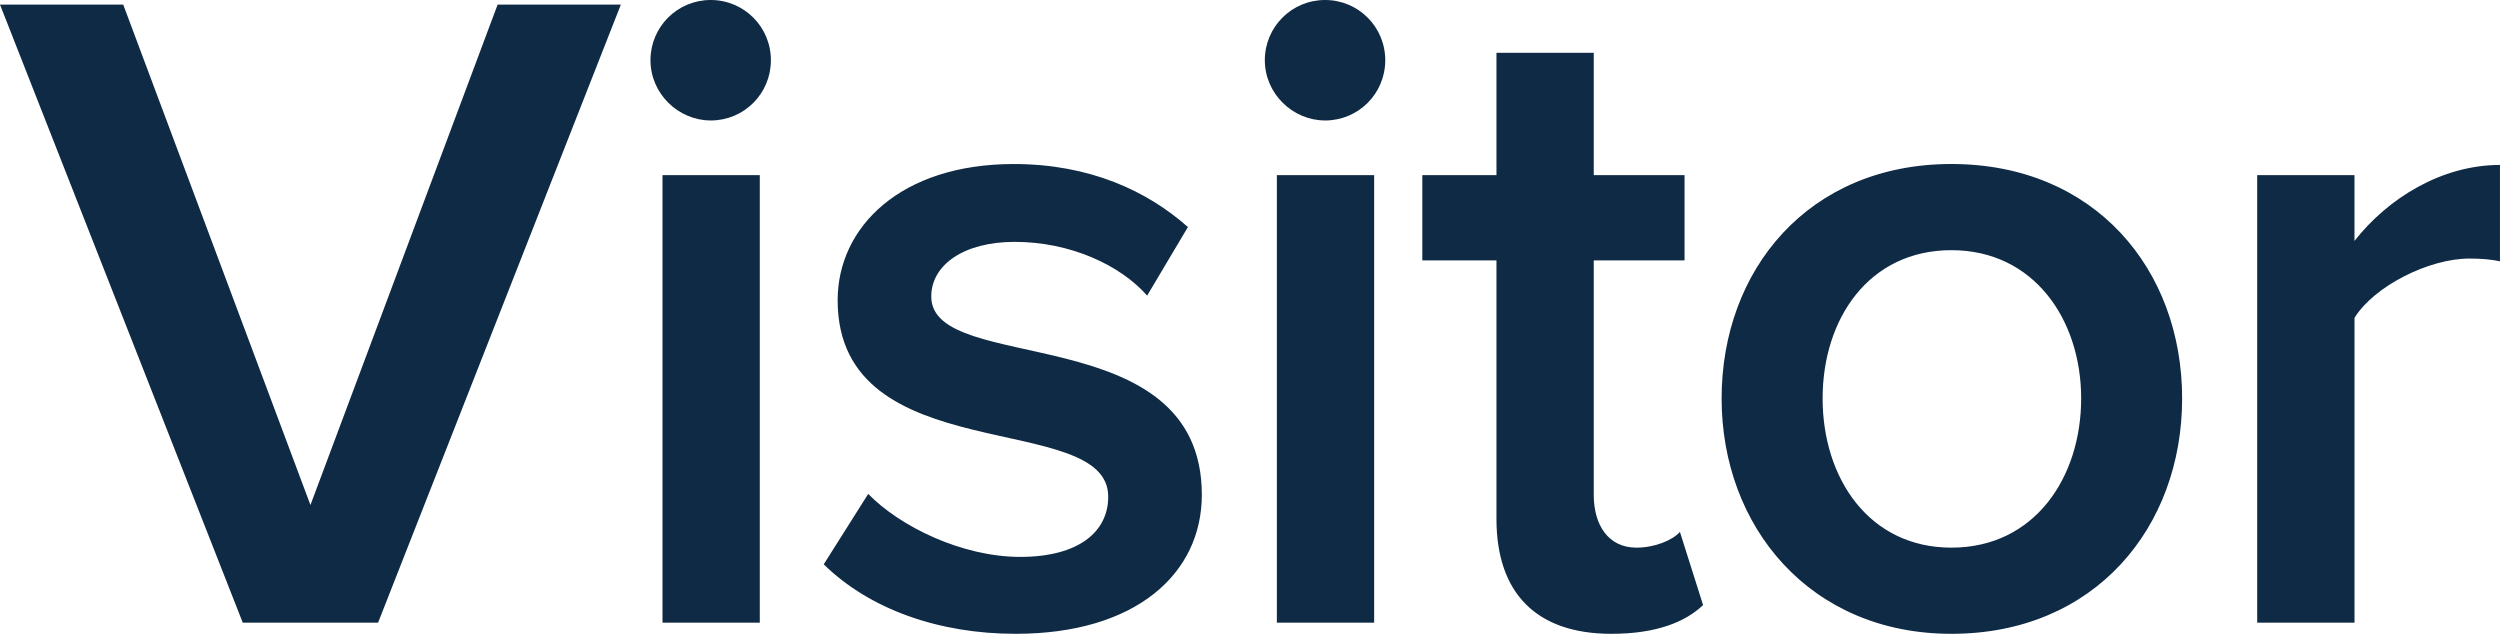
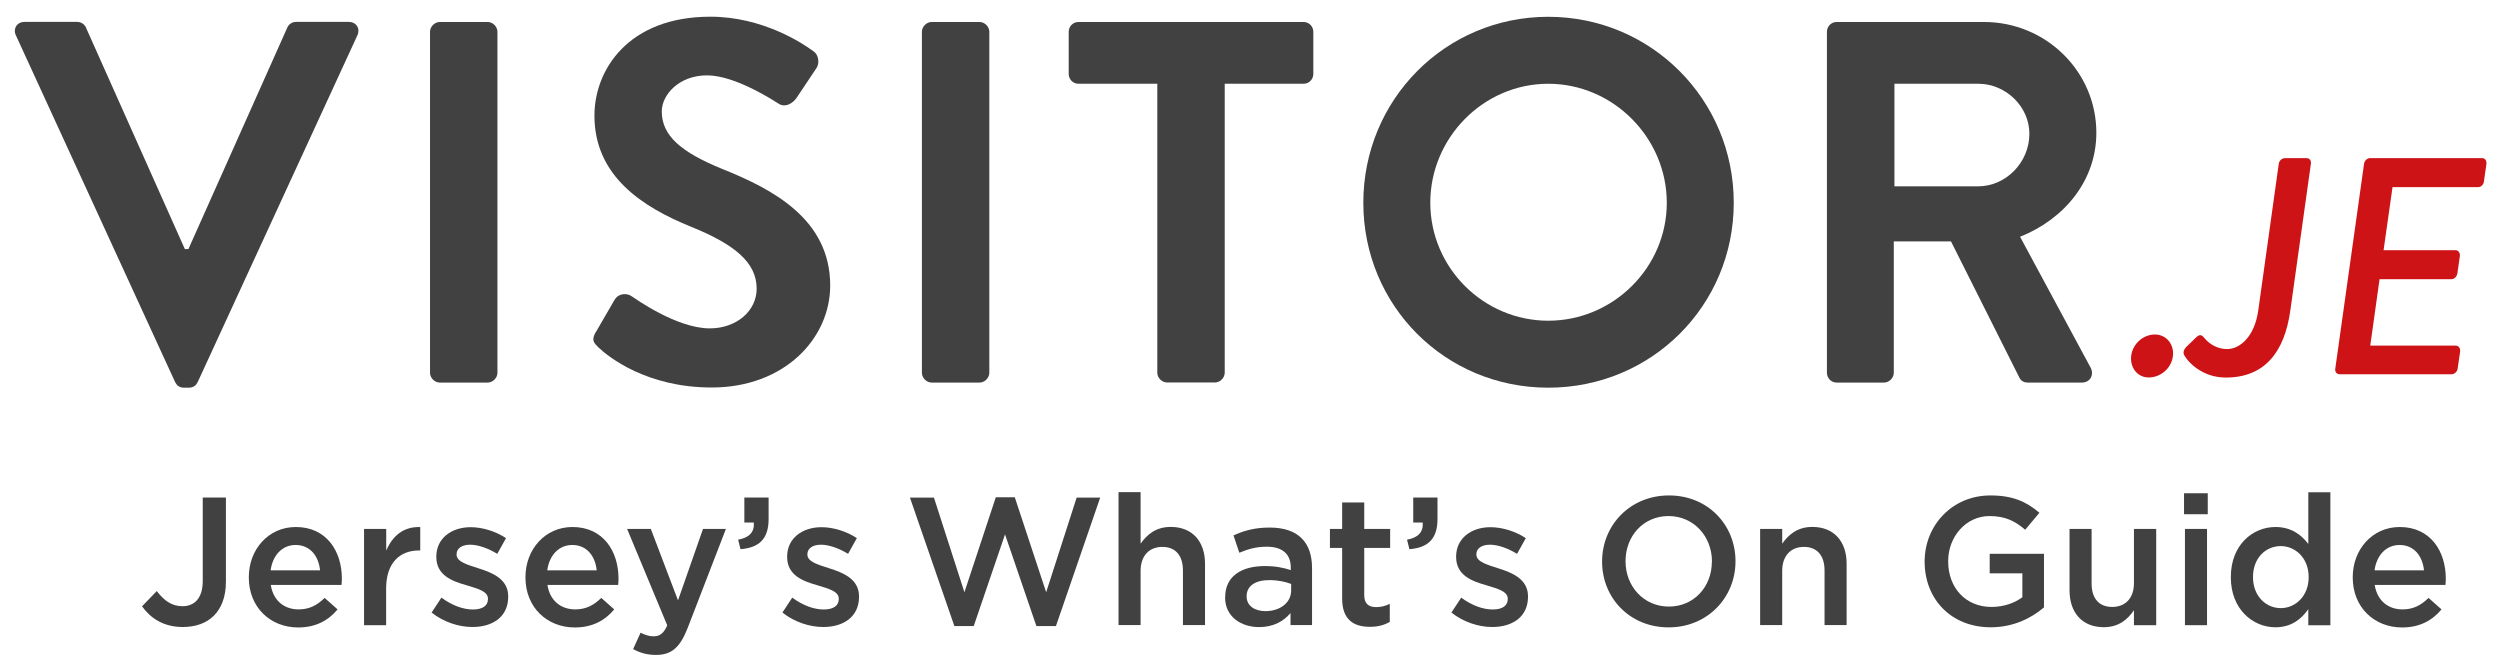
- <svg xmlns="http://www.w3.org/2000/svg" id="Layer_2" data-name="Layer 2" viewBox="0 0 848 214.99">
+ <svg xmlns="http://www.w3.org/2000/svg" viewBox="4 22 274 73">
  <defs>
-     <style>      .cls-1 {        fill: #0f2a44;      }    </style>
+     <style>
+       .cls-1 {
+         fill: #414141;
+       }
+ 
+       .cls-2 {
+         fill: #cd1316;
+       }
+     </style>
  </defs>
-   <g id="Layer_1-2" data-name="Layer 1">
-     <path class="cls-1" d="m798.65,211.22v-103.41c6.6-10.68,25.15-20.11,38.97-20.11,4.09,0,7.54.31,10.37.94v-32.69c-19.8,0-38.03,11.32-49.35,25.77v-22.32h-33v151.81h33Zm-136.73-25.46c-27.97,0-43.69-23.57-43.69-50.61s15.71-50.29,43.69-50.29,44.01,23.57,44.01,50.29-15.72,50.61-44.01,50.61m0,29.23c48.72,0,78.26-36.15,78.26-79.84s-29.54-79.52-78.26-79.52-77.95,36.15-77.95,79.52,29.86,79.84,77.95,79.84m-115.35,0c15.4,0,25.14-4.08,31.12-9.74l-7.86-24.83c-2.51,2.83-8.49,5.34-14.77,5.34-9.43,0-14.46-7.54-14.46-17.92v-79.52h30.8v-28.92h-30.8V17.92h-33v41.49h-25.15v28.92h25.15v87.69c0,25.14,13.51,38.97,38.97,38.97m-80.46-155.58h-33v151.81h33V59.4Zm-16.66-18.54c11.31,0,20.43-9.11,20.43-20.43S460.77,0,449.46,0s-20.43,9.11-20.43,20.43,9.43,20.43,20.43,20.43m-104.98,174.13c40.86,0,63.18-20.43,63.18-47.15,0-60.35-91.78-40.23-91.78-67.26,0-10.69,11-18.54,28.29-18.54,18.86,0,35.83,7.86,44.94,18.23l13.83-23.26c-13.83-12.26-33.32-21.37-59.09-21.37-38.35,0-59.72,21.37-59.72,46.2,0,58.15,91.78,36.77,91.78,66.63,0,11.94-10.06,20.43-29.86,20.43s-40.86-10.37-51.55-21.37l-15.09,23.89c15.72,15.4,39.29,23.57,65.06,23.57m-86.75-155.58h-33v151.81h33V59.4Zm-16.66-18.54c11.32,0,20.43-9.11,20.43-20.43S252.39,0,241.07,0s-20.43,9.11-20.43,20.43,9.43,20.43,20.43,20.43m-112.83,170.36L210.59,1.57h-41.8l-63.49,169.73L41.8,1.57H0l82.35,209.65h45.89Z" />
+   <g>
+     <path class="cls-1" d="M19.56,88.46l1.62-1.68c.82,1.06,1.64,1.66,2.82,1.66,1.32,0,2.22-.88,2.22-2.76v-9.15h2.54v9.23c0,1.66-.5,2.9-1.32,3.72-.82.82-2,1.24-3.4,1.24-2.16,0-3.56-1-4.47-2.26Z" />
+     <path class="cls-1" d="M31.27,85.29v-.04c0-3.02,2.14-5.49,5.15-5.49,3.36,0,5.05,2.64,5.05,5.67,0,.22-.02.44-.04.68h-7.75c.26,1.72,1.48,2.68,3.04,2.68,1.18,0,2.02-.44,2.86-1.26l1.42,1.26c-1,1.2-2.38,1.98-4.32,1.98-3.06,0-5.41-2.22-5.41-5.47ZM39.08,84.51c-.16-1.56-1.08-2.78-2.68-2.78-1.48,0-2.52,1.14-2.74,2.78h5.41Z" />
+     <path class="cls-1" d="M43.91,79.97h2.42v2.38c.66-1.58,1.88-2.66,3.73-2.58v2.56h-.14c-2.12,0-3.6,1.38-3.6,4.17v4.02h-2.42v-10.55Z" />
+     <path class="cls-1" d="M51.3,89.14l1.08-1.64c1.16.86,2.38,1.3,3.46,1.3s1.64-.44,1.64-1.14v-.04c0-.82-1.12-1.1-2.36-1.48-1.56-.44-3.3-1.08-3.3-3.1v-.04c0-2,1.66-3.22,3.76-3.22,1.32,0,2.76.46,3.88,1.2l-.96,1.72c-1.02-.62-2.1-1-2.98-1-.94,0-1.48.44-1.48,1.04v.04c0,.78,1.14,1.1,2.38,1.5,1.54.48,3.28,1.18,3.28,3.08v.04c0,2.22-1.72,3.32-3.92,3.32-1.5,0-3.16-.54-4.47-1.58Z" />
+     <path class="cls-1" d="M61.59,85.29v-.04c0-3.02,2.14-5.49,5.15-5.49,3.36,0,5.05,2.64,5.05,5.67,0,.22-.02.44-.04.68h-7.75c.26,1.72,1.48,2.68,3.04,2.68,1.18,0,2.02-.44,2.86-1.26l1.42,1.26c-1,1.2-2.38,1.98-4.32,1.98-3.06,0-5.41-2.22-5.41-5.47ZM69.4,84.51c-.16-1.56-1.08-2.78-2.68-2.78-1.48,0-2.52,1.14-2.74,2.78h5.41Z" />
+     <path class="cls-1" d="M81.04,79.97h2.52l-4.19,10.85c-.84,2.16-1.78,2.96-3.48,2.96-1,0-1.76-.24-2.5-.64l.82-1.8c.44.24.92.4,1.42.4.68,0,1.1-.3,1.5-1.2l-4.4-10.57h2.6l2.98,7.83,2.74-7.83Z" />
+     <path class="cls-1" d="M84.9,81.15c1.22-.22,1.8-.84,1.72-1.88h-1.04v-2.74h2.66v2.34c0,2.22-1.06,3.16-3.08,3.32l-.26-1.04Z" />
+     <path class="cls-1" d="M89.75,89.14l1.08-1.64c1.16.86,2.38,1.3,3.46,1.3s1.64-.44,1.64-1.14v-.04c0-.82-1.12-1.1-2.36-1.48-1.56-.44-3.3-1.08-3.3-3.1v-.04c0-2,1.66-3.22,3.76-3.22,1.32,0,2.76.46,3.88,1.2l-.96,1.72c-1.02-.62-2.1-1-2.98-1-.94,0-1.48.44-1.48,1.04v.04c0,.78,1.14,1.1,2.38,1.5,1.54.48,3.28,1.18,3.28,3.08v.04c0,2.22-1.72,3.32-3.92,3.32-1.5,0-3.16-.54-4.47-1.58Z" />
+     <path class="cls-1" d="M103.7,76.54h2.66l3.34,10.37,3.44-10.41h2.08l3.44,10.41,3.34-10.37h2.58l-4.85,14.08h-2.14l-3.44-10.05-3.43,10.05h-2.12l-4.87-14.08Z" />
+     <path class="cls-1" d="M126.59,75.94h2.42v5.65c.68-.98,1.66-1.84,3.3-1.84,2.38,0,3.76,1.6,3.76,4.03v6.73h-2.42v-5.99c0-1.64-.82-2.58-2.26-2.58s-2.38.98-2.38,2.62v5.95h-2.42v-14.58Z" />
+     <path class="cls-1" d="M138.28,87.48v-.04c0-2.28,1.78-3.4,4.35-3.4,1.18,0,2.02.18,2.84.44v-.26c0-1.5-.92-2.3-2.62-2.3-1.18,0-2.06.26-3.02.66l-.64-1.9c1.16-.52,2.3-.86,3.97-.86,1.58,0,2.76.42,3.5,1.18.78.76,1.14,1.88,1.14,3.26v6.25h-2.36v-1.32c-.72.86-1.82,1.54-3.44,1.54-1.98,0-3.73-1.14-3.73-3.25ZM145.51,86.72v-.72c-.62-.24-1.44-.42-2.4-.42-1.56,0-2.48.66-2.48,1.76v.04c0,1.02.9,1.6,2.06,1.6,1.6,0,2.82-.92,2.82-2.26Z" />
+     <path class="cls-1" d="M151.1,87.6v-5.55h-1.34v-2.08h1.34v-2.9h2.42v2.9h2.84v2.08h-2.84v5.17c0,.94.48,1.32,1.3,1.32.54,0,1.02-.12,1.5-.36v1.98c-.6.34-1.26.54-2.18.54-1.78,0-3.04-.78-3.04-3.1Z" />
+     <path class="cls-1" d="M158.21,81.15c1.22-.22,1.8-.84,1.72-1.88h-1.04v-2.74h2.66v2.34c0,2.22-1.06,3.16-3.08,3.32l-.26-1.04Z" />
+     <path class="cls-1" d="M163.07,89.14l1.08-1.64c1.16.86,2.38,1.3,3.46,1.3s1.64-.44,1.64-1.14v-.04c0-.82-1.12-1.1-2.36-1.48-1.56-.44-3.3-1.08-3.3-3.1v-.04c0-2,1.66-3.22,3.76-3.22,1.32,0,2.76.46,3.88,1.2l-.96,1.72c-1.02-.62-2.1-1-2.98-1-.94,0-1.48.44-1.48,1.04v.04c0,.78,1.14,1.1,2.38,1.5,1.54.48,3.28,1.18,3.28,3.08v.04c0,2.22-1.72,3.32-3.92,3.32-1.5,0-3.16-.54-4.47-1.58Z" />
+     <path class="cls-1" d="M179.59,83.57v-.04c0-3.94,3.04-7.23,7.33-7.23s7.29,3.26,7.29,7.19v.04c0,3.93-3.04,7.23-7.33,7.23s-7.29-3.26-7.29-7.19ZM191.63,83.57v-.04c0-2.72-1.98-4.97-4.76-4.97s-4.71,2.22-4.71,4.93v.04c0,2.72,1.98,4.95,4.75,4.95s4.71-2.2,4.71-4.91Z" />
+     <path class="cls-1" d="M196.91,79.97h2.42v1.62c.68-.98,1.66-1.84,3.3-1.84,2.38,0,3.76,1.6,3.76,4.03v6.73h-2.42v-5.99c0-1.64-.82-2.58-2.26-2.58s-2.38.98-2.38,2.62v5.95h-2.42v-10.55Z" />
+     <path class="cls-1" d="M214.94,83.57v-.04c0-3.92,3-7.23,7.21-7.23,2.44,0,3.94.68,5.37,1.9l-1.56,1.86c-1.08-.92-2.14-1.5-3.91-1.5-2.58,0-4.53,2.26-4.53,4.93v.04c0,2.88,1.9,4.99,4.75,4.99,1.32,0,2.52-.42,3.38-1.06v-2.62h-3.58v-2.14h5.95v5.87c-1.38,1.18-3.36,2.18-5.83,2.18-4.38,0-7.25-3.12-7.25-7.19Z" />
+     <path class="cls-1" d="M230.82,86.68v-6.71h2.42v5.99c0,1.64.82,2.56,2.26,2.56s2.38-.96,2.38-2.6v-5.95h2.44v10.55h-2.44v-1.64c-.68,1-1.66,1.86-3.3,1.86-2.38,0-3.76-1.6-3.76-4.05Z" />
+     <path class="cls-1" d="M243.37,76.06h2.6v2.3h-2.6v-2.3ZM243.47,79.97h2.42v10.55h-2.42v-10.55Z" />
+     <path class="cls-1" d="M248.5,85.27v-.04c0-3.49,2.38-5.47,4.89-5.47,1.74,0,2.84.86,3.6,1.86v-5.67h2.42v14.58h-2.42v-1.76c-.78,1.1-1.88,1.98-3.6,1.98-2.48,0-4.89-1.98-4.89-5.47ZM257.03,85.27v-.04c0-2.04-1.44-3.38-3.06-3.38s-3.04,1.28-3.04,3.38v.04c0,2.04,1.4,3.38,3.04,3.38s3.06-1.36,3.06-3.38Z" />
+     <path class="cls-1" d="M261.86,85.29v-.04c0-3.02,2.14-5.49,5.15-5.49,3.36,0,5.05,2.64,5.05,5.67,0,.22-.02.44-.04.68h-7.75c.26,1.72,1.48,2.68,3.04,2.68,1.18,0,2.02-.44,2.86-1.26l1.42,1.26c-1,1.2-2.38,1.98-4.32,1.98-3.06,0-5.41-2.22-5.41-5.47ZM269.67,84.51c-.16-1.56-1.08-2.78-2.68-2.78-1.48,0-2.52,1.14-2.74,2.78h5.41Z" />
+   </g>
+   <g>
+     <path class="cls-1" d="M5.74,25.87c-.34-.73.11-1.47.96-1.47h5.76c.51,0,.85.34.96.62l10.84,24.28h.39l10.84-24.28c.11-.28.45-.62.96-.62h5.76c.85,0,1.3.73.96,1.47l-17.5,38c-.17.34-.45.62-.96.62h-.56c-.51,0-.79-.28-.96-.62L5.74,25.87Z" />
+     <path class="cls-1" d="M51.13,25.48c0-.56.51-1.07,1.07-1.07h5.25c.56,0,1.07.51,1.07,1.07v37.38c0,.56-.51,1.07-1.07,1.07h-5.25c-.56,0-1.07-.51-1.07-1.07V25.48Z" />
+     <path class="cls-1" d="M69.31,58.39l2.03-3.5c.45-.79,1.41-.79,1.92-.4.28.17,4.86,3.5,8.53,3.5,2.94,0,5.14-1.92,5.14-4.35,0-2.88-2.43-4.86-7.17-6.78-5.31-2.15-10.61-5.53-10.61-12.19,0-5.03,3.73-10.84,12.7-10.84,5.76,0,10.16,2.94,11.29,3.78.56.34.73,1.3.34,1.86l-2.15,3.22c-.45.68-1.3,1.13-1.98.68-.45-.28-4.74-3.11-7.85-3.11s-4.97,2.15-4.97,3.95c0,2.65,2.09,4.46,6.66,6.32,5.48,2.2,11.8,5.48,11.8,12.76,0,5.82-5.03,11.18-12.99,11.18-7.11,0-11.29-3.33-12.42-4.4-.51-.51-.79-.79-.28-1.69Z" />
+     <path class="cls-1" d="M105.04,25.48c0-.56.51-1.07,1.07-1.07h5.25c.56,0,1.07.51,1.07,1.07v37.38c0,.56-.51,1.07-1.07,1.07h-5.25c-.56,0-1.07-.51-1.07-1.07V25.48Z" />
+     <path class="cls-1" d="M130.84,31.18h-8.64c-.62,0-1.07-.51-1.07-1.07v-4.63c0-.56.45-1.07,1.07-1.07h24.67c.62,0,1.07.51,1.07,1.07v4.63c0,.56-.45,1.07-1.07,1.07h-8.64v31.67c0,.56-.51,1.07-1.07,1.07h-5.25c-.56,0-1.07-.51-1.07-1.07v-31.67Z" />
+     <path class="cls-1" d="M173.69,23.84c11.29,0,20.33,9.09,20.33,20.38s-9.03,20.27-20.33,20.27-20.27-8.98-20.27-20.27,8.98-20.38,20.27-20.38ZM173.69,57.15c7.11,0,12.99-5.82,12.99-12.93s-5.87-13.04-12.99-13.04-12.93,5.93-12.93,13.04,5.82,12.93,12.93,12.93Z" />
+     <path class="cls-1" d="M204.23,25.48c0-.56.45-1.07,1.07-1.07h16.15c6.78,0,12.31,5.42,12.31,12.14,0,5.19-3.44,9.43-8.36,11.4l7.73,14.34c.4.73,0,1.64-.96,1.64h-5.93c-.51,0-.79-.28-.9-.51l-7.51-14.96h-6.27v14.4c0,.56-.51,1.07-1.07,1.07h-5.19c-.62,0-1.07-.51-1.07-1.07V25.48ZM220.83,42.42c2.99,0,5.59-2.6,5.59-5.76,0-2.99-2.6-5.48-5.59-5.48h-9.2v11.24h9.2Z" />
+   </g>
+   <g>
+     <path class="cls-2" d="M240.17,58.66c1.15,0,2,.91,2,2.07,0,1.46-1.25,2.64-2.68,2.64-1.12,0-1.93-.91-1.93-2.07,0-1.46,1.25-2.64,2.61-2.64Z" />
+     <path class="cls-2" d="M243.59,60.05l1.08-1.05c.44-.44.68-.27.95.07.41.51,1.29,1.19,2.47,1.19,1.35,0,3.01-1.29,3.42-4.27l2.24-16.02c.03-.34.34-.64.68-.64h2.37c.34,0,.54.3.47.64l-2.24,15.99c-.64,4.71-2.88,7.42-7.08,7.42-2.64,0-4.2-1.76-4.57-2.47-.14-.27-.03-.61.2-.85Z" />
+     <path class="cls-2" d="M263.1,39.97c.03-.34.34-.64.64-.64h12.3c.34,0,.51.3.47.64l-.27,1.9c-.03.34-.3.64-.64.64h-9.38l-.98,6.91h7.89c.31,0,.51.3.47.64l-.27,1.9c-.07.37-.34.64-.64.64h-7.89l-1.02,7.28h9.38c.3,0,.51.3.47.64l-.27,1.86c-.03.34-.34.64-.68.64h-12.26c-.34,0-.54-.31-.47-.64l3.15-22.42Z" />
  </g>
</svg>
